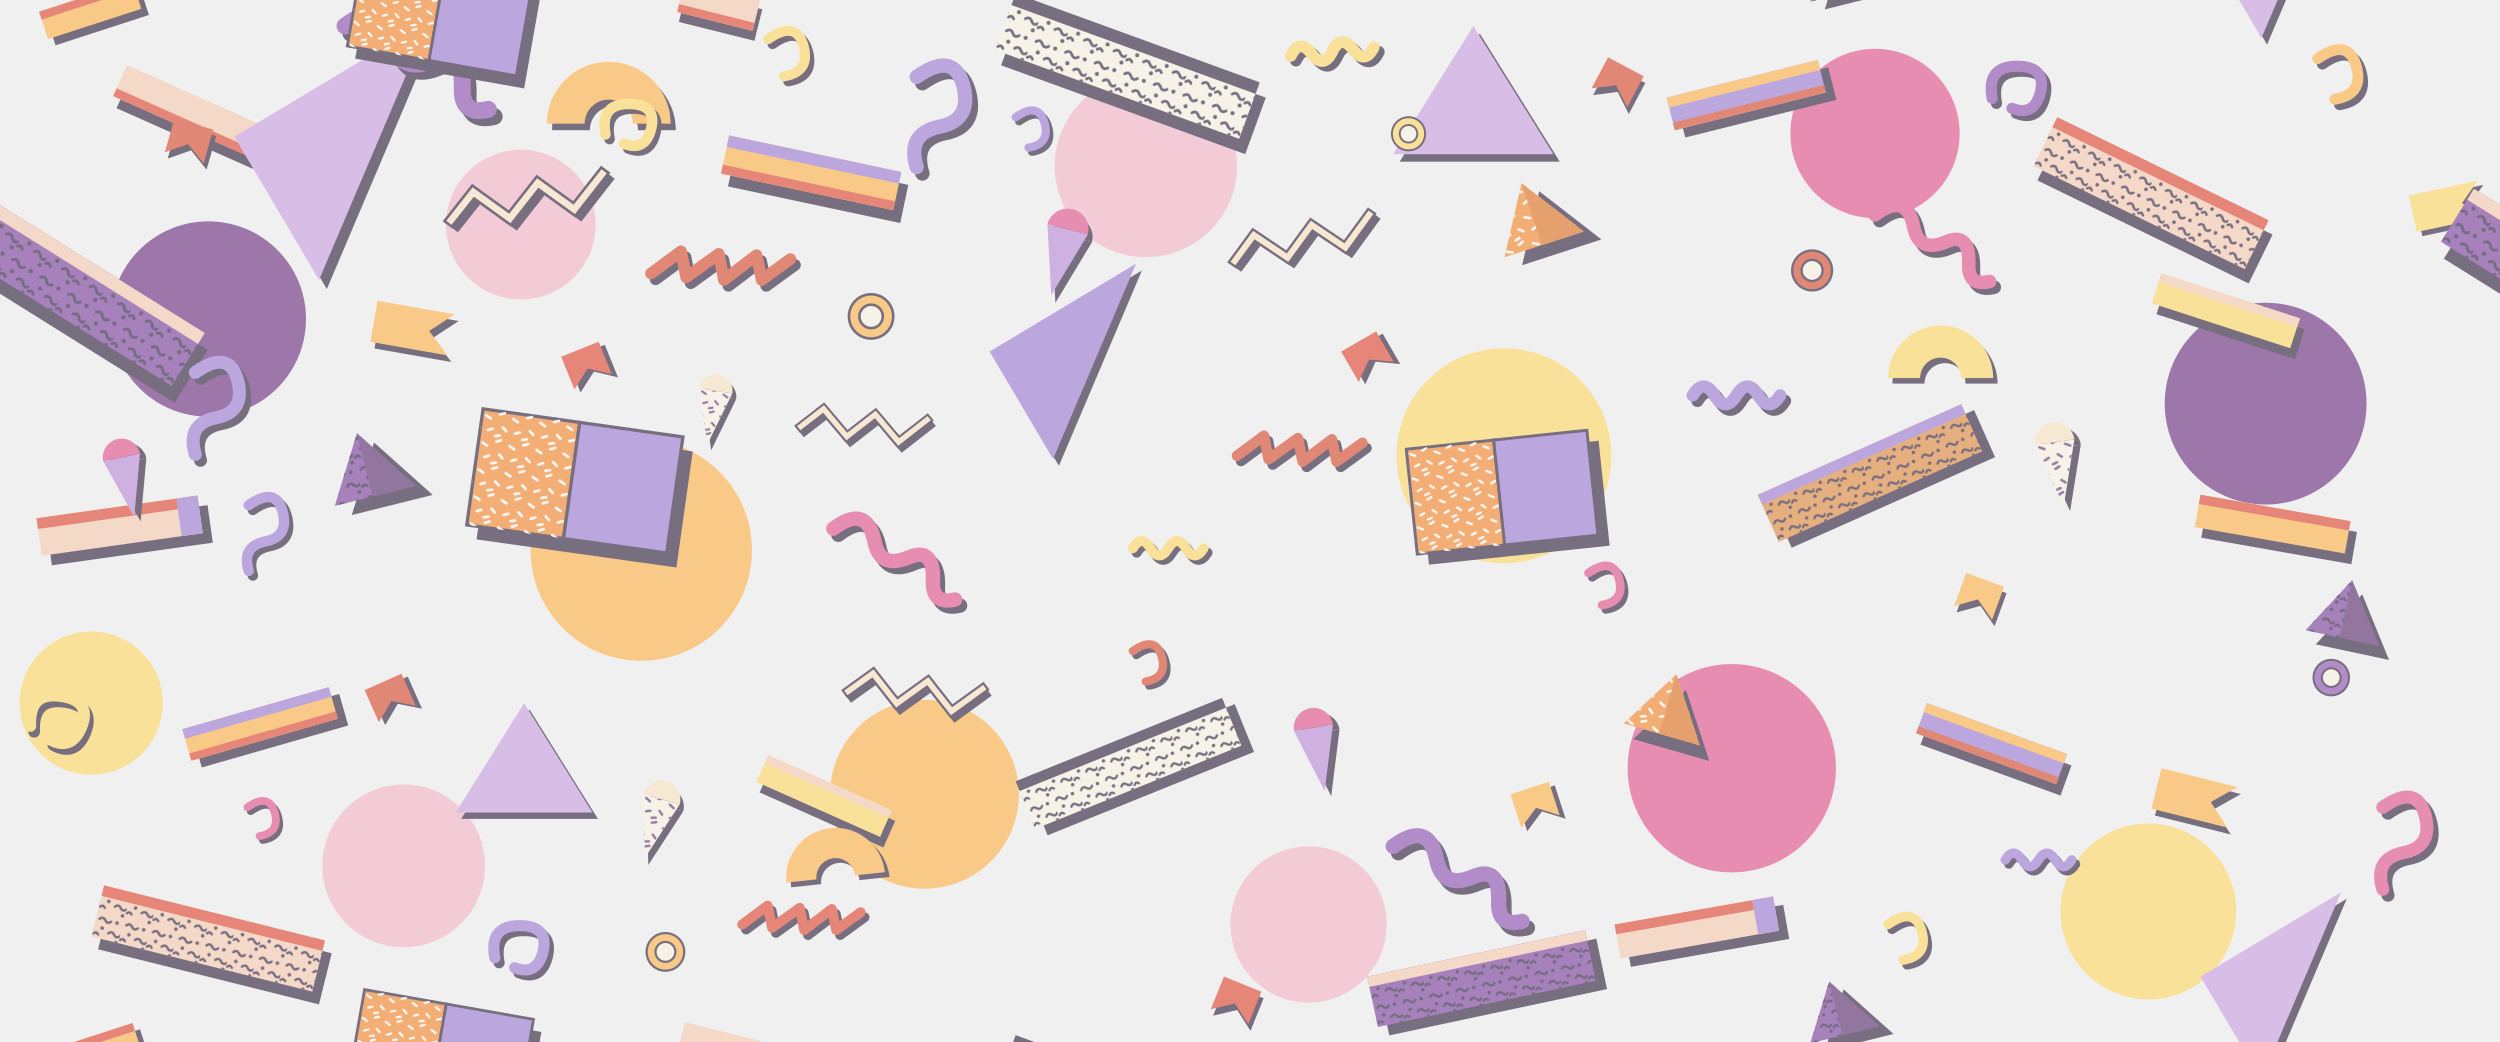
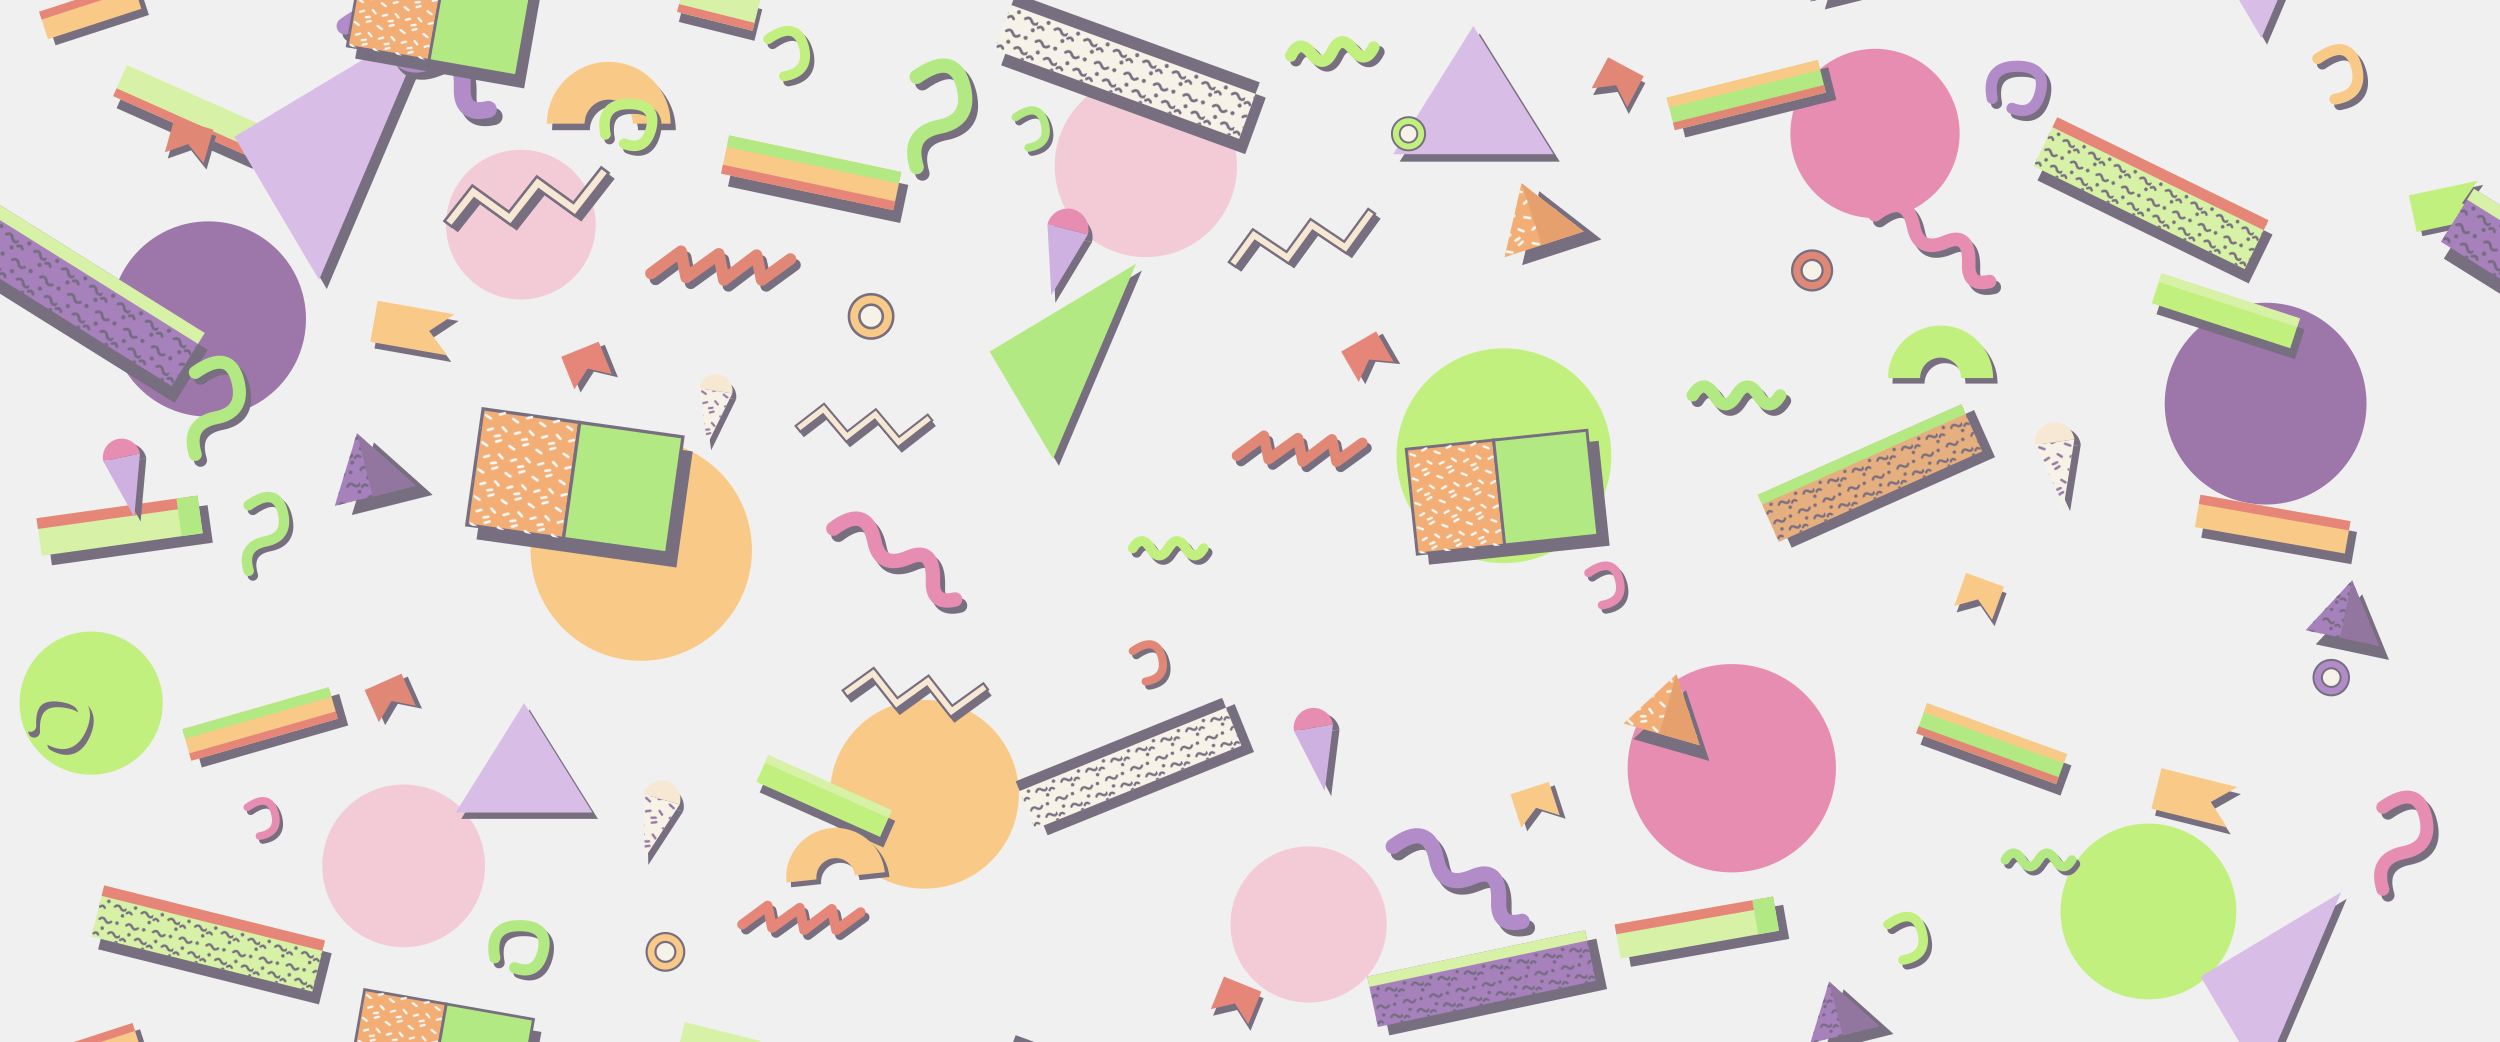
<svg xmlns="http://www.w3.org/2000/svg" width="3840" height="1600" viewBox="0 0 3840 1600">
  <defs>
    <pattern id="tz" width="46" height="46" patternUnits="userSpaceOnUse">
      <g fill="none" stroke="#2A1B3D" stroke-width="4" stroke-linecap="round">
        <path d="M6 10 q5 -6 10 0 t10 0" />
        <path d="M26 30 q5 -6 10 0 t10 0" />
        <path d="M2 36 q4 -5 8 0" />
      </g>
      <g fill="#2A1B3D">
        <circle cx="36" cy="10" r="3" />
        <circle cx="14" cy="24" r="3" />
        <circle cx="42" cy="42" r="3" />
      </g>
    </pattern>
    <pattern id="tzk" width="46" height="46" patternUnits="userSpaceOnUse">
      <g fill="none" stroke="#2D1F3A" stroke-width="4" stroke-linecap="round">
        <path d="M6 10 q5 -6 10 0 t10 0" />
        <path d="M26 30 q5 -6 10 0 t10 0" />
        <path d="M2 36 q4 -5 8 0" />
      </g>
      <g fill="#2D1F3A">
        <circle cx="36" cy="10" r="3" />
        <circle cx="14" cy="24" r="3" />
        <circle cx="42" cy="42" r="3" />
      </g>
    </pattern>
    <pattern id="spr" width="42" height="42" patternUnits="userSpaceOnUse">
      <g stroke="#FFFFFF" stroke-width="4" stroke-linecap="round">
        <line x1="6" y1="9" x2="14" y2="13" />
        <line x1="27" y1="5" x2="34" y2="2" />
        <line x1="34" y1="24" x2="40" y2="29" />
        <line x1="12" y1="31" x2="19" y2="28" />
        <line x1="24" y1="39" x2="31" y2="37" />
      </g>
    </pattern>
    <pattern id="sprd" width="42" height="42" patternUnits="userSpaceOnUse">
      <g stroke="#5B2C6F" stroke-width="4" stroke-linecap="round">
        <line x1="6" y1="9" x2="14" y2="13" />
        <line x1="27" y1="5" x2="34" y2="2" />
        <line x1="34" y1="24" x2="40" y2="29" />
        <line x1="12" y1="31" x2="19" y2="28" />
        <line x1="24" y1="39" x2="31" y2="37" />
      </g>
    </pattern>
    <g id="sqA">
      <path d="M0 0 q60 -45 74 22 q10 52 62 30 q46 -20 44 42 q-2 44 40 34" fill="none" stroke="#2D1F3A" stroke-width="26" stroke-linecap="round" transform="translate(9,11)" />
      <path d="M0 0 q60 -45 74 22 q10 52 62 30 q46 -20 44 42 q-2 44 40 34" fill="none" stroke="currentColor" stroke-width="26" stroke-linecap="round" />
    </g>
    <g id="sqB">
      <path d="M0 0 q54 -38 66 16 q10 46 -36 54 q-44 10 -30 56" fill="none" stroke="#2D1F3A" stroke-width="20" stroke-linecap="round" transform="translate(8,9)" />
      <path d="M0 0 q54 -38 66 16 q10 46 -36 54 q-44 10 -30 56" fill="none" stroke="currentColor" stroke-width="20" stroke-linecap="round" />
    </g>
    <g id="sqC">
      <path d="M0 0 q40 -28 50 12 q8 34 -28 40" fill="none" stroke="#2D1F3A" stroke-width="14" stroke-linecap="round" transform="translate(6,7)" />
      <path d="M0 0 q40 -28 50 12 q8 34 -28 40" fill="none" stroke="currentColor" stroke-width="14" stroke-linecap="round" />
    </g>
    <g id="sqD">
      <path d="M0 26 q16 -26 32 0 q16 26 32 0 q16 -26 32 0 q16 26 32 0" fill="none" stroke="#2D1F3A" stroke-width="18" stroke-linecap="round" transform="translate(7,8)" />
      <path d="M0 26 q16 -26 32 0 q16 26 32 0 q16 -26 32 0 q16 26 32 0" fill="none" stroke="currentColor" stroke-width="18" stroke-linecap="round" />
    </g>
    <g id="sqE">
      <path d="M0 96 q-10 -52 40 -52 q48 0 38 42 q-10 40 -46 26" fill="none" stroke="#2D1F3A" stroke-width="18" stroke-linecap="round" transform="translate(7,8)" />
      <path d="M0 96 q-10 -52 40 -52 q48 0 38 42 q-10 40 -46 26" fill="none" stroke="currentColor" stroke-width="18" stroke-linecap="round" />
    </g>
    <g id="scribble">
      <path d="M0 0 l46 -34 8 40 50 -36 8 40 50 -38 8 38 44 -32" fill="none" stroke="#2D1F3A" stroke-width="18" stroke-linecap="round" stroke-linejoin="round" transform="translate(7,9)" />
      <path d="M0 0 l46 -34 8 40 50 -36 8 40 50 -38 8 38 44 -32" fill="none" stroke="currentColor" stroke-width="18" stroke-linecap="round" stroke-linejoin="round" />
    </g>
    <g id="triD">
      <polygon points="0,0 300,-180 130,220" fill="#2D1F3A" transform="translate(12,14)" />
      <polygon points="0,0 300,-180 130,220" fill="currentColor" />
    </g>
    <g id="triU">
      <polygon points="150,0 300,240 0,240" fill="#2D1F3A" transform="translate(12,14)" />
      <polygon points="150,0 300,240 0,240" fill="currentColor" />
    </g>
    <g id="arc">
      <path d="M0 95 A 95 95 0 0 1 190 95 L 132 95 A 37 37 0 0 0 58 95 Z" fill="#2D1F3A" transform="translate(8,10)" />
      <path d="M0 95 A 95 95 0 0 1 190 95 L 132 95 A 37 37 0 0 0 58 95 Z" fill="currentColor" />
    </g>
    <g id="flag">
      <polygon points="0,0 120,0 86,32 120,64 0,64" fill="#2D1F3A" transform="translate(8,9)" />
      <polygon points="0,0 120,0 86,32 120,64 0,64" fill="currentColor" />
    </g>
    <g id="chev">
      <polygon points="0,0 62,0 62,54 31,32 0,54" fill="#2D1F3A" transform="translate(7,8)" />
      <polygon points="0,0 62,0 62,54 31,32 0,54" fill="currentColor" />
    </g>
    <g id="ringO">
      <circle cx="26" cy="26" r="26" fill="#2D1F3A" transform="translate(6,7)" />
      <circle cx="26" cy="26" r="26" fill="#FBF3E4" />
      <circle cx="26" cy="26" r="26" fill="none" stroke="currentColor" stroke-width="14" />
      <circle cx="26" cy="26" r="34" fill="none" stroke="#2D1F3A" stroke-width="4" />
      <circle cx="26" cy="26" r="18" fill="none" stroke="#2D1F3A" stroke-width="4" />
    </g>
    <g id="zigStrip">
      <polygon points="8,58 58,10 108,58 158,10 208,58 258,10 268,20 208,78 158,30 108,78 58,30 18,68" fill="#2D1F3A" />
      <polygon points="0,48 50,0 100,48 150,0 200,48 250,0 260,10 200,68 150,20 100,68 50,20 10,58" fill="currentColor" stroke="#2D1F3A" stroke-width="4" />
    </g>
    <g id="barGold">
      <rect x="14" y="16" width="260" height="56" fill="#2D1F3A" />
      <rect width="260" height="56" fill="#FFB347" />
      <rect width="260" height="16" fill="#E0452E" />
    </g>
    <g id="barPink">
      <rect x="14" y="16" width="260" height="56" fill="#2D1F3A" />
-       <rect width="260" height="56" fill="#F7C9B0" />
+       <rect width="260" height="56" fill="#C8F27A" />
      <rect y="42" width="260" height="14" fill="#E0452E" />
    </g>
    <g id="barBeam">
      <rect x="14" y="16" width="260" height="56" fill="#2D1F3A" />
      <rect width="260" height="56" fill="#FFB347" />
-       <rect width="260" height="17" fill="#9B7BD4" />
+       <rect width="260" height="17" fill="#8EE53F" />
      <rect y="43" width="260" height="13" fill="#E0452E" />
    </g>
    <g id="barCap">
      <rect x="14" y="16" width="260" height="56" fill="#2D1F3A" />
-       <rect width="260" height="56" fill="#F7C9B0" />
+       <rect width="260" height="56" fill="#C8F27A" />
      <rect width="260" height="16" fill="#E0452E" />
-       <rect x="226" width="34" height="56" fill="#9B7BD4" />
+       <rect x="226" width="34" height="56" fill="#8EE53F" />
    </g>
    <g id="barTeal">
      <rect x="14" y="16" width="260" height="56" fill="#2D1F3A" />
-       <rect width="260" height="56" fill="#9B7BD4" />
+       <rect width="260" height="56" fill="#8EE53F" />
      <rect width="260" height="17" fill="#FFB347" />
      <rect y="43" width="260" height="13" fill="#D9472B" />
    </g>
    <g id="barYellow">
      <rect x="14" y="16" width="260" height="56" fill="#2D1F3A" />
-       <rect width="260" height="56" fill="#FFD966" />
-       <rect width="260" height="16" fill="#F7C9B0" />
+       <rect width="260" height="56" fill="#A6F03A" />
+       <rect width="260" height="16" fill="#C8F27A" />
    </g>
    <g id="slabTz">
      <rect x="16" y="18" width="380" height="88" fill="#2D1F3A" />
      <rect width="380" height="88" fill="#7A3E9D" />
      <rect width="380" height="88" fill="url(#tz)" />
-       <rect width="380" height="18" fill="#F7C9B0" />
+       <rect width="380" height="18" fill="#C8F27A" />
    </g>
    <g id="slabWhite">
      <rect x="16" y="18" width="380" height="88" fill="#2D1F3A" />
      <rect width="380" height="88" fill="#FBF3E4" />
      <rect width="380" height="88" fill="url(#tzk)" />
      <rect width="380" height="18" fill="#2D1F3A" />
    </g>
    <g id="slabPink">
      <rect x="16" y="18" width="380" height="88" fill="#2D1F3A" />
-       <rect width="380" height="88" fill="#F7C9B0" />
+       <rect width="380" height="88" fill="#C8F27A" />
      <rect width="380" height="88" fill="url(#tzk)" />
      <rect width="380" height="18" fill="#E0452E" />
    </g>
    <g id="slabBlue">
      <rect x="16" y="18" width="380" height="88" fill="#2D1F3A" />
      <rect width="380" height="88" fill="#E0873C" />
      <rect width="380" height="88" fill="url(#tzk)" />
-       <rect width="380" height="18" fill="#9B7BD4" />
+       <rect width="380" height="18" fill="#8EE53F" />
    </g>
    <g id="prismTz">
      <polygon points="72,10 140,110 12,110" fill="#2D1F3A" transform="translate(10,10)" />
      <polygon points="60,0 128,100 0,100" fill="#7A3E9D" />
      <polygon points="60,0 128,100 0,100" fill="url(#tz)" />
      <polygon points="60,0 128,100 60,100" fill="#5B2C6F" />
    </g>
    <g id="prismSpr">
      <polygon points="72,10 140,110 12,110" fill="#2D1F3A" transform="translate(10,10)" />
      <polygon points="60,0 128,100 0,100" fill="#F5862A" />
      <polygon points="60,0 128,100 0,100" fill="url(#spr)" />
      <polygon points="60,0 128,100 60,100" fill="#E0701F" />
    </g>
    <g id="cone">
      <g transform="translate(9,10)">
        <path d="M0 46 L64 46 L32 150 Z" fill="#2D1F3A" />
        <path d="M0 46 A 32 32 0 0 1 64 46 Z" fill="#2D1F3A" />
      </g>
      <path d="M0 46 L64 46 L32 150 Z" fill="#B98AD8" />
      <path d="M0 46 A 32 32 0 0 1 64 46 Z" fill="#E0508A" />
    </g>
    <g id="conePale">
      <g transform="translate(9,10)">
        <path d="M0 46 L64 46 L32 150 Z" fill="#2D1F3A" />
        <path d="M0 46 A 32 32 0 0 1 64 46 Z" fill="#2D1F3A" />
      </g>
      <path d="M0 46 L64 46 L32 150 Z" fill="#FBF3E4" />
      <path d="M0 46 L64 46 L32 150 Z" fill="url(#sprd)" />
      <path d="M0 46 A 32 32 0 0 1 64 46 Z" fill="#FCE3C4" />
    </g>
    <g id="book">
      <rect x="18" y="20" width="310" height="180" fill="#2D1F3A" />
      <rect width="150" height="180" fill="#F5862A" stroke="#2D1F3A" stroke-width="5" />
      <rect width="150" height="180" fill="url(#spr)" />
-       <rect x="150" width="160" height="180" fill="#9B7BD4" stroke="#2D1F3A" stroke-width="5" />
+       <rect x="150" width="160" height="180" fill="#8EE53F" stroke="#2D1F3A" stroke-width="5" />
    </g>
  </defs>
  <g opacity="0.62">
    <circle cx="320" cy="490" r="150" fill="#6B2C7F" />
    <circle cx="800" cy="345" r="115" fill="#F5B5C8" />
    <circle cx="985" cy="845" r="170" fill="#FFB347" />
    <circle cx="1760" cy="255" r="140" fill="#F5B5C8" />
-     <circle cx="2310" cy="700" r="165" fill="#FFD966" />
+     <circle cx="2310" cy="700" r="165" fill="#A6F03A" />
    <circle cx="2880" cy="205" r="130" fill="#E0508A" />
    <circle cx="3480" cy="620" r="155" fill="#6B2C7F" />
-     <circle cx="140" cy="1080" r="110" fill="#FFD966" />
+     <circle cx="140" cy="1080" r="110" fill="#A6F03A" />
    <circle cx="620" cy="1330" r="125" fill="#F5B5C8" />
    <circle cx="1420" cy="1220" r="145" fill="#FFB347" />
    <circle cx="2010" cy="1420" r="120" fill="#F5B5C8" />
    <circle cx="2660" cy="1180" r="160" fill="#E0508A" />
-     <circle cx="3300" cy="1400" r="135" fill="#FFD966" />
+     <circle cx="3300" cy="1400" r="135" fill="#A6F03A" />
    <use href="#barGold" transform="translate(60,18) rotate(-18) scale(0.58,0.79)" />
    <use href="#barPink" transform="translate(195,100) rotate(24) scale(0.88,0.93)" />
    <use href="#triD" transform="translate(360,210)" color="#C9A0E0" />
    <use href="#sqA" transform="translate(530,40)" color="#8A4FB0" />
    <use href="#arc" transform="translate(840,95)" color="#FFB347" />
    <use href="#barPink" transform="translate(1052,-30) rotate(14) scale(0.46,0.89)" />
-     <use href="#sqB" transform="translate(1408,118) scale(1.1)" color="#9B7BD4" />
+     <use href="#sqB" transform="translate(1408,118) scale(1.1)" color="#8EE53F" />
    <use href="#barBeam" transform="translate(1120,208) rotate(12) scale(1.04,1.07)" />
    <use href="#slabTz" transform="translate(-40,290) rotate(32) scale(1.1,1.09)" />
    <use href="#zigStrip" transform="translate(676,292) rotate(-8)" color="#FCE3C4" />
    <use href="#scribble" transform="translate(1000,420)" color="#D9472B" />
    <use href="#ringO" transform="translate(1312,460)" color="#FFB347" />
    <use href="#flag" transform="translate(580,462) rotate(10)" color="#FFB347" />
-     <use href="#sqB" transform="translate(300,572)" color="#9B7BD4" />
+     <use href="#sqB" transform="translate(300,572)" color="#8EE53F" />
    <use href="#prismTz" transform="translate(490,680) rotate(-14)" />
    <use href="#book" transform="translate(742,628) rotate(8)" />
    <use href="#barCap" transform="translate(56,796) rotate(-8) scale(0.96,1.04)" />
-     <use href="#sqB" transform="translate(382,776) scale(0.8)" color="#9B7BD4" />
+     <use href="#sqB" transform="translate(382,776) scale(0.8)" color="#8EE53F" />
    <use href="#zigStrip" transform="translate(1226,616) rotate(6) scale(0.8)" color="#FCE3C4" />
    <use href="#sqA" transform="translate(1280,812) scale(0.85)" color="#E0508A" />
    <use href="#chev" transform="translate(268,182) rotate(16)" color="#D9472B" />
-     <use href="#sqE" transform="translate(930,120) scale(0.9)" color="#FFD966" />
-     <use href="#sqC" transform="translate(1180,60) scale(1.1)" color="#FFD966" />
+     <use href="#sqE" transform="translate(930,120) scale(0.9)" color="#A6F03A" />
+     <use href="#sqC" transform="translate(1180,60) scale(1.1)" color="#A6F03A" />
    <use href="#cone" transform="translate(150,668) rotate(-12) scale(0.9)" />
    <use href="#conePale" transform="translate(1080,560) rotate(9) scale(0.8)" />
    <use href="#chev" transform="translate(862,548) rotate(-22)" color="#E0452E" />
    <use href="#slabWhite" transform="translate(1560,-10) rotate(20) scale(1.05)" />
-     <use href="#sqC" transform="translate(1560,180) scale(0.9)" color="#9B7BD4" />
-     <use href="#sqD" transform="translate(1980,60) rotate(-6)" color="#FFD966" />
+     <use href="#sqC" transform="translate(1560,180) scale(0.9)" color="#8EE53F" />
+     <use href="#sqD" transform="translate(1980,60) rotate(-6)" color="#A6F03A" />
    <use href="#triU" transform="translate(2140,40) scale(0.82)" color="#C9A0E0" />
-     <use href="#ringO" transform="translate(2144,186) scale(0.75)" color="#FFD966" />
+     <use href="#ringO" transform="translate(2144,186) scale(0.75)" color="#A6F03A" />
    <use href="#chev" transform="translate(2470,88) rotate(28)" color="#D9472B" />
    <use href="#barTeal" transform="translate(2560,150) rotate(-14) scale(0.92)" />
    <use href="#sqE" transform="translate(3060,60) scale(0.95)" color="#8A4FB0" />
    <use href="#slabPink" transform="translate(3160,180) rotate(26) scale(0.95)" />
    <use href="#sqC" transform="translate(3560,90) scale(1.2)" color="#FFB347" />
    <use href="#cone" transform="translate(1620,300) rotate(14)" />
    <use href="#zigStrip" transform="translate(1880,360) rotate(-10) scale(0.9)" color="#FCE3C4" />
    <use href="#prismSpr" transform="translate(2280,300) rotate(-18)" />
    <use href="#ringO" transform="translate(2760,392) scale(0.9)" color="#D9472B" />
    <use href="#sqA" transform="translate(2880,330) scale(0.8)" color="#E0508A" />
    <use href="#barYellow" transform="translate(3320,420) rotate(18) scale(0.86)" />
-     <use href="#flag" transform="translate(3700,300) rotate(-12) scale(0.9)" color="#FFD966" />
-     <use href="#triD" transform="translate(1520,540) scale(0.75)" color="#9B7BD4" />
+     <use href="#flag" transform="translate(3700,300) rotate(-12) scale(0.9)" color="#A6F03A" />
+     <use href="#triD" transform="translate(1520,540) scale(0.75)" color="#8EE53F" />
    <use href="#chev" transform="translate(2060,540) rotate(-30)" color="#E0452E" />
-     <use href="#sqD" transform="translate(2600,580) scale(1.05)" color="#9B7BD4" />
-     <use href="#arc" transform="translate(2900,500) scale(0.85)" color="#FFD966" />
+     <use href="#sqD" transform="translate(2600,580) scale(1.05)" color="#8EE53F" />
+     <use href="#arc" transform="translate(2900,500) scale(0.85)" color="#A6F03A" />
    <use href="#conePale" transform="translate(3120,640) rotate(-8) scale(0.95)" />
    <use href="#scribble" transform="translate(1900,700) scale(0.9)" color="#D9472B" />
    <use href="#book" transform="translate(2160,690) rotate(-6) scale(0.9)" />
    <use href="#slabBlue" transform="translate(2700,760) rotate(-24) scale(0.9)" />
    <use href="#barGold" transform="translate(3380,760) rotate(10) scale(0.9)" />
-     <use href="#sqD" transform="translate(1740,820) scale(0.85)" color="#FFD966" />
+     <use href="#sqD" transform="translate(1740,820) scale(0.85)" color="#A6F03A" />
    <use href="#sqC" transform="translate(2440,880) scale(0.95)" color="#E0508A" />
    <use href="#chev" transform="translate(3020,880) rotate(20)" color="#FFB347" />
    <use href="#prismTz" transform="translate(3560,880) rotate(12) scale(0.9)" />
-     <use href="#sqE" transform="translate(60,1020) rotate(8)" color="#FFD966" />
+     <use href="#sqE" transform="translate(60,1020) rotate(8)" color="#A6F03A" />
    <use href="#barBeam" transform="translate(280,1120) rotate(-16) scale(0.9)" />
    <use href="#chev" transform="translate(560,1060) rotate(-24)" color="#D9472B" />
    <use href="#triU" transform="translate(700,1080) scale(0.7)" color="#C9A0E0" />
    <use href="#sqC" transform="translate(1740,1000) scale(0.9)" color="#D9472B" />
    <use href="#zigStrip" transform="translate(1300,1020) rotate(8) scale(0.85)" color="#FCE3C4" />
    <use href="#prismSpr" transform="translate(2520,1020) rotate(16) scale(0.95)" />
    <use href="#barTeal" transform="translate(2960,1080) rotate(20) scale(0.88)" />
    <use href="#ringO" transform="translate(3560,1020) scale(0.8)" color="#8A4FB0" />
    <use href="#cone" transform="translate(1980,1080) rotate(-10) scale(0.95)" />
    <use href="#barYellow" transform="translate(1180,1160) rotate(24) scale(0.8)" />
    <use href="#conePale" transform="translate(1000,1180) rotate(16) scale(0.9)" />
    <use href="#slabWhite" transform="translate(1560,1200) rotate(-22) scale(0.9)" />
    <use href="#chev" transform="translate(2320,1220) rotate(-18)" color="#FFB347" />
    <use href="#flag" transform="translate(3320,1180) rotate(14)" color="#FFB347" />
    <use href="#sqC" transform="translate(380,1240) scale(0.85)" color="#E0508A" />
    <use href="#sqB" transform="translate(3660,1240) scale(1.0)" color="#E0508A" />
-     <use href="#sqD" transform="translate(3080,1300) scale(0.8)" color="#9B7BD4" />
+     <use href="#sqD" transform="translate(3080,1300) scale(0.8)" color="#8EE53F" />
    <use href="#sqA" transform="translate(2140,1300) scale(0.9)" color="#8A4FB0" />
    <use href="#arc" transform="translate(1200,1280) rotate(-6) scale(0.8)" color="#FFB347" />
    <use href="#slabPink" transform="translate(160,1360) rotate(14) scale(0.92)" />
-     <use href="#sqE" transform="translate(760,1380) scale(0.95)" color="#9B7BD4" />
+     <use href="#sqE" transform="translate(760,1380) scale(0.95)" color="#8EE53F" />
    <use href="#scribble" transform="translate(1140,1420) scale(0.85)" color="#E0452E" />
    <use href="#ringO" transform="translate(1000,1440) scale(0.85)" color="#FFB347" />
    <use href="#barCap" transform="translate(2480,1420) rotate(-10) scale(0.95)" />
-     <use href="#sqC" transform="translate(2900,1420) scale(1.05)" color="#FFD966" />
+     <use href="#sqC" transform="translate(2900,1420) scale(1.05)" color="#A6F03A" />
    <use href="#chev" transform="translate(1880,1500) rotate(22)" color="#E0452E" />
    <use href="#slabTz" transform="translate(2100,1500) rotate(-12) scale(0.9)" />
    <use href="#prismTz" transform="translate(2760,1520) rotate(-14) scale(0.85)" />
    <use href="#book" transform="translate(560,1520) rotate(10) scale(0.85)" />
    <use href="#triD" transform="translate(3380,1500) scale(0.72)" color="#C9A0E0" />
    <use href="#slabTz" transform="translate(3800,290) rotate(32) scale(1.1,1.09)" />
    <use href="#sqC" transform="translate(-280,90) scale(1.2)" color="#FFB347" />
-     <use href="#flag" transform="translate(-140,300) rotate(-12) scale(0.9)" color="#FFD966" />
+     <use href="#flag" transform="translate(-140,300) rotate(-12) scale(0.9)" color="#A6F03A" />
    <use href="#prismTz" transform="translate(-280,880) rotate(12) scale(0.9)" />
    <use href="#sqB" transform="translate(-180,1240) scale(1.0)" color="#E0508A" />
    <use href="#triD" transform="translate(-460,1500) scale(0.72)" color="#C9A0E0" />
    <use href="#barGold" transform="translate(60,1618) rotate(-18) scale(0.58,0.79)" />
    <use href="#barPink" transform="translate(1052,1570) rotate(14) scale(0.46,0.89)" />
    <use href="#slabWhite" transform="translate(1560,1590) rotate(20) scale(1.05)" />
    <use href="#book" transform="translate(560,-80) rotate(10) scale(0.85)" />
    <use href="#chev" transform="translate(1880,-100) rotate(22)" color="#E0452E" />
    <use href="#slabTz" transform="translate(2100,-100) rotate(-12) scale(0.9)" />
    <use href="#barCap" transform="translate(2480,-180) rotate(-10) scale(0.95)" />
    <use href="#prismTz" transform="translate(2760,-80) rotate(-14) scale(0.85)" />
    <use href="#triD" transform="translate(3380,-100) scale(0.72)" color="#C9A0E0" />
-     <circle cx="3980" cy="1080" r="110" fill="#FFD966" />
+     <circle cx="3980" cy="1080" r="110" fill="#A6F03A" />
    <circle cx="-360" cy="620" r="155" fill="#6B2C7F" />
-     <circle cx="3300" cy="-200" r="135" fill="#FFD966" />
+     <circle cx="3300" cy="-200" r="135" fill="#A6F03A" />
    <circle cx="2010" cy="-180" r="120" fill="#F5B5C8" />
    <circle cx="1760" cy="1855" r="140" fill="#F5B5C8" />
    <circle cx="2880" cy="1805" r="130" fill="#E0508A" />
  </g>
</svg>
